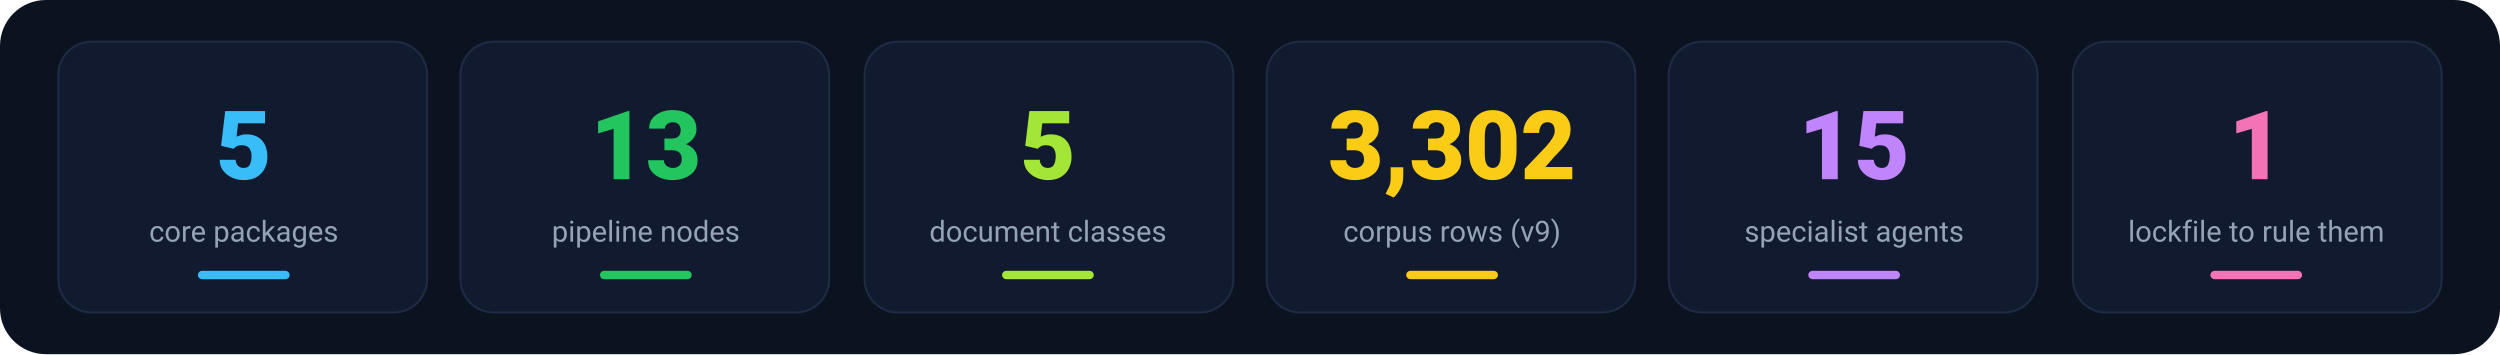
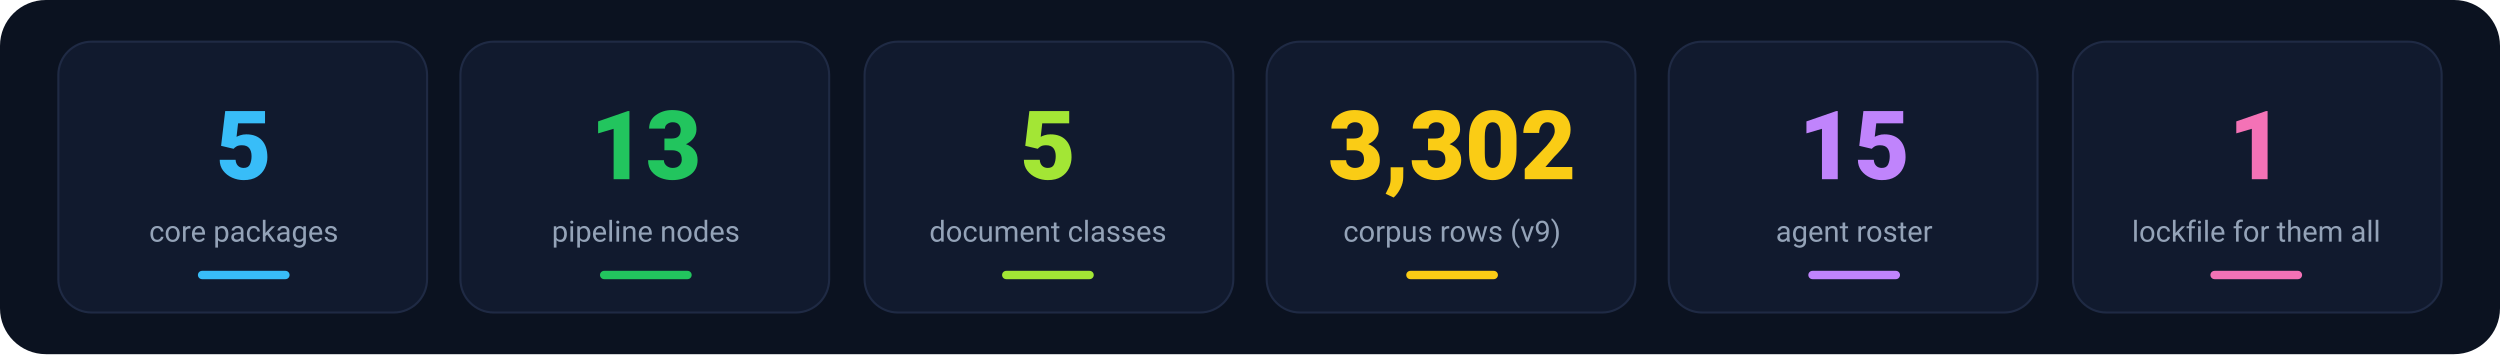
<svg xmlns="http://www.w3.org/2000/svg" viewBox="0 0 1200 170" width="1200" height="170" role="img" aria-labelledby="t d" font-family="ui-sans-serif,-apple-system,'Segoe UI',Roboto,Helvetica,Arial,sans-serif">
  <rect width="1200" height="170" rx="22" fill="#0b1220" />
  <g>
    <animateTransform attributeName="transform" type="translate" values="0 0;0 -4;0 0" dur="3s" begin="0.00s" repeatCount="indefinite" />
    <rect x="28" y="20" width="177" height="130" rx="16" fill="#111a2e" stroke="#1f2a44" />
    <text x="117" y="86" text-anchor="middle" font-size="46" font-weight="800" fill="#38bdf8">5</text>
    <text x="117" y="116" text-anchor="middle" font-size="14" fill="#94a3b8">core packages</text>
    <rect x="95" y="130" width="44" height="4" rx="2" fill="#38bdf8">
      <animate attributeName="width" values="44;84;44" dur="3s" begin="0.00s" repeatCount="indefinite" />
      <animate attributeName="x" values="95;75;95" dur="3s" begin="0.00s" repeatCount="indefinite" />
    </rect>
  </g>
  <g>
    <animateTransform attributeName="transform" type="translate" values="0 0;0 -4;0 0" dur="3s" begin="0.15s" repeatCount="indefinite" />
    <rect x="221" y="20" width="177" height="130" rx="16" fill="#111a2e" stroke="#1f2a44" />
    <text x="310" y="86" text-anchor="middle" font-size="46" font-weight="800" fill="#22c55e">13</text>
    <text x="310" y="116" text-anchor="middle" font-size="14" fill="#94a3b8">pipeline nodes</text>
    <rect x="288" y="130" width="44" height="4" rx="2" fill="#22c55e">
      <animate attributeName="width" values="44;84;44" dur="3s" begin="0.15s" repeatCount="indefinite" />
      <animate attributeName="x" values="288;268;288" dur="3s" begin="0.15s" repeatCount="indefinite" />
    </rect>
  </g>
  <g>
    <animateTransform attributeName="transform" type="translate" values="0 0;0 -4;0 0" dur="3s" begin="0.30s" repeatCount="indefinite" />
    <rect x="415" y="20" width="177" height="130" rx="16" fill="#111a2e" stroke="#1f2a44" />
    <text x="503" y="86" text-anchor="middle" font-size="46" font-weight="800" fill="#a3e635">5</text>
    <text x="503" y="116" text-anchor="middle" font-size="14" fill="#94a3b8">document classes</text>
    <rect x="481" y="130" width="44" height="4" rx="2" fill="#a3e635">
      <animate attributeName="width" values="44;84;44" dur="3s" begin="0.30s" repeatCount="indefinite" />
      <animate attributeName="x" values="481;461;481" dur="3s" begin="0.30s" repeatCount="indefinite" />
    </rect>
  </g>
  <g>
    <animateTransform attributeName="transform" type="translate" values="0 0;0 -4;0 0" dur="3s" begin="0.45s" repeatCount="indefinite" />
    <rect x="608" y="20" width="177" height="130" rx="16" fill="#111a2e" stroke="#1f2a44" />
    <text x="697" y="86" text-anchor="middle" font-size="46" font-weight="800" fill="#facc15">3,302</text>
    <text x="697" y="116" text-anchor="middle" font-size="14" fill="#94a3b8">corpus rows (v9)</text>
    <rect x="675" y="130" width="44" height="4" rx="2" fill="#facc15">
      <animate attributeName="width" values="44;84;44" dur="3s" begin="0.45s" repeatCount="indefinite" />
      <animate attributeName="x" values="675;655;675" dur="3s" begin="0.45s" repeatCount="indefinite" />
    </rect>
  </g>
  <g>
    <animateTransform attributeName="transform" type="translate" values="0 0;0 -4;0 0" dur="3s" begin="0.60s" repeatCount="indefinite" />
    <rect x="801" y="20" width="177" height="130" rx="16" fill="#111a2e" stroke="#1f2a44" />
    <text x="890" y="86" text-anchor="middle" font-size="46" font-weight="800" fill="#c084fc">15</text>
-     <text x="890" y="116" text-anchor="middle" font-size="14" fill="#94a3b8">specialist agents</text>
+     <text x="890" y="116" text-anchor="middle" font-size="14" fill="#94a3b8">agent roster</text>
    <rect x="868" y="130" width="44" height="4" rx="2" fill="#c084fc">
      <animate attributeName="width" values="44;84;44" dur="3s" begin="0.60s" repeatCount="indefinite" />
      <animate attributeName="x" values="868;848;868" dur="3s" begin="0.60s" repeatCount="indefinite" />
    </rect>
  </g>
  <g>
    <animateTransform attributeName="transform" type="translate" values="0 0;0 -4;0 0" dur="3s" begin="0.75s" repeatCount="indefinite" />
    <rect x="995" y="20" width="177" height="130" rx="16" fill="#111a2e" stroke="#1f2a44" />
    <text x="1083" y="86" text-anchor="middle" font-size="46" font-weight="800" fill="#f472b6">1</text>
-     <text x="1083" y="116" text-anchor="middle" font-size="14" fill="#94a3b8">lockfile to rule them</text>
+     <text x="1083" y="116" text-anchor="middle" font-size="14" fill="#94a3b8">lockfile for them all</text>
    <rect x="1061" y="130" width="44" height="4" rx="2" fill="#f472b6">
      <animate attributeName="width" values="44;84;44" dur="3s" begin="0.75s" repeatCount="indefinite" />
      <animate attributeName="x" values="1061;1041;1061" dur="3s" begin="0.75s" repeatCount="indefinite" />
    </rect>
  </g>
</svg>
